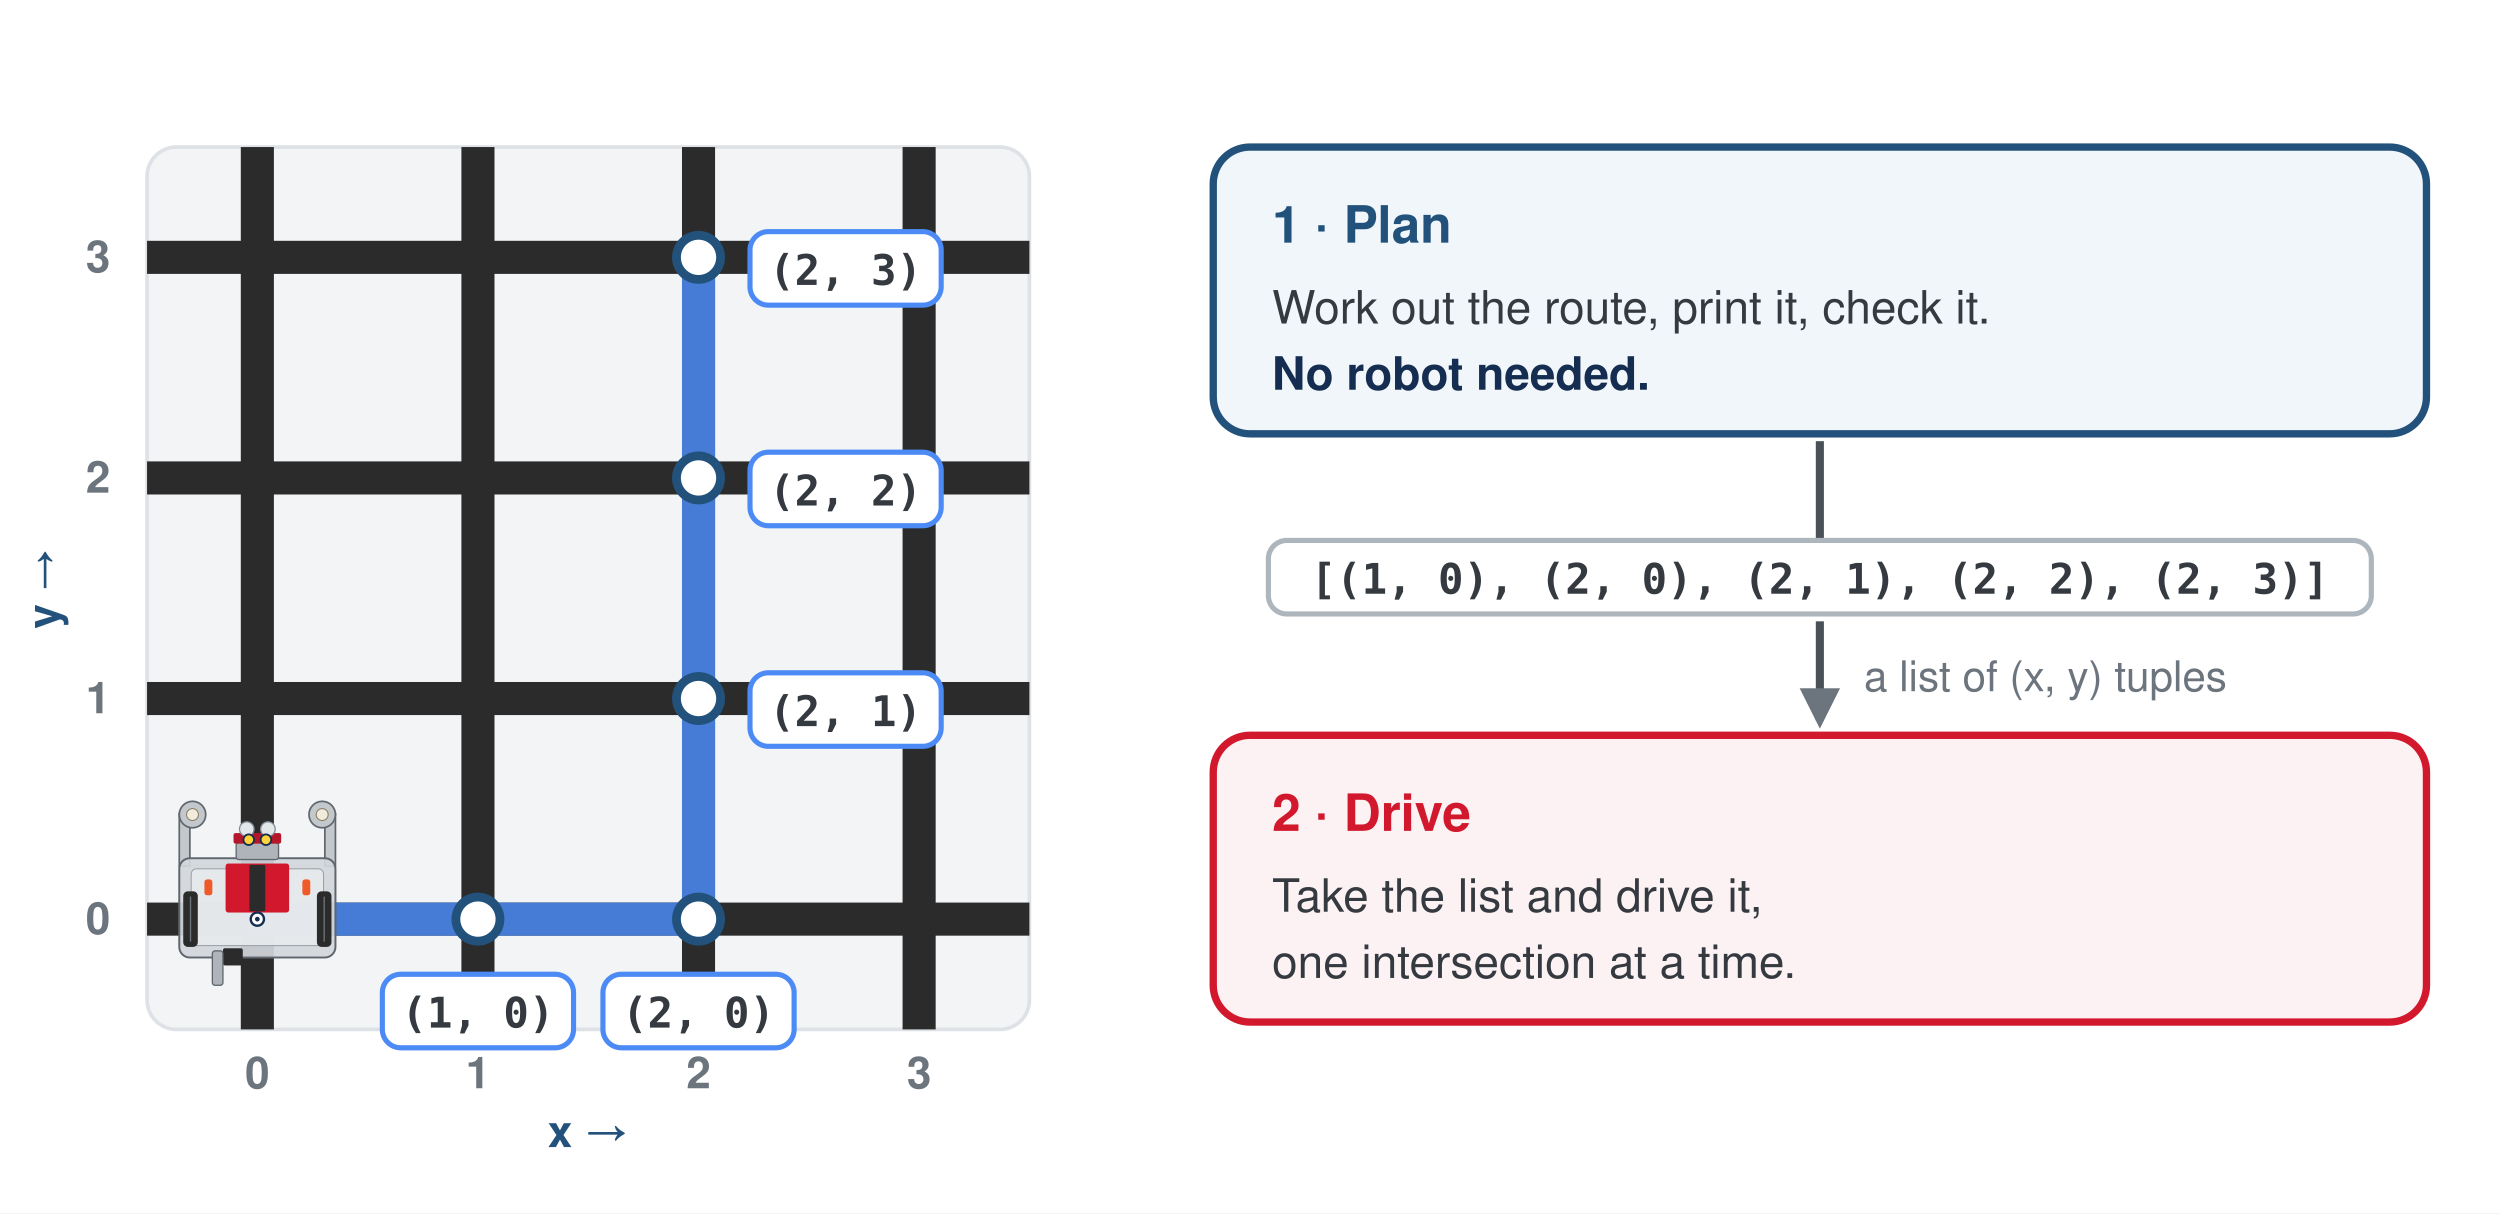
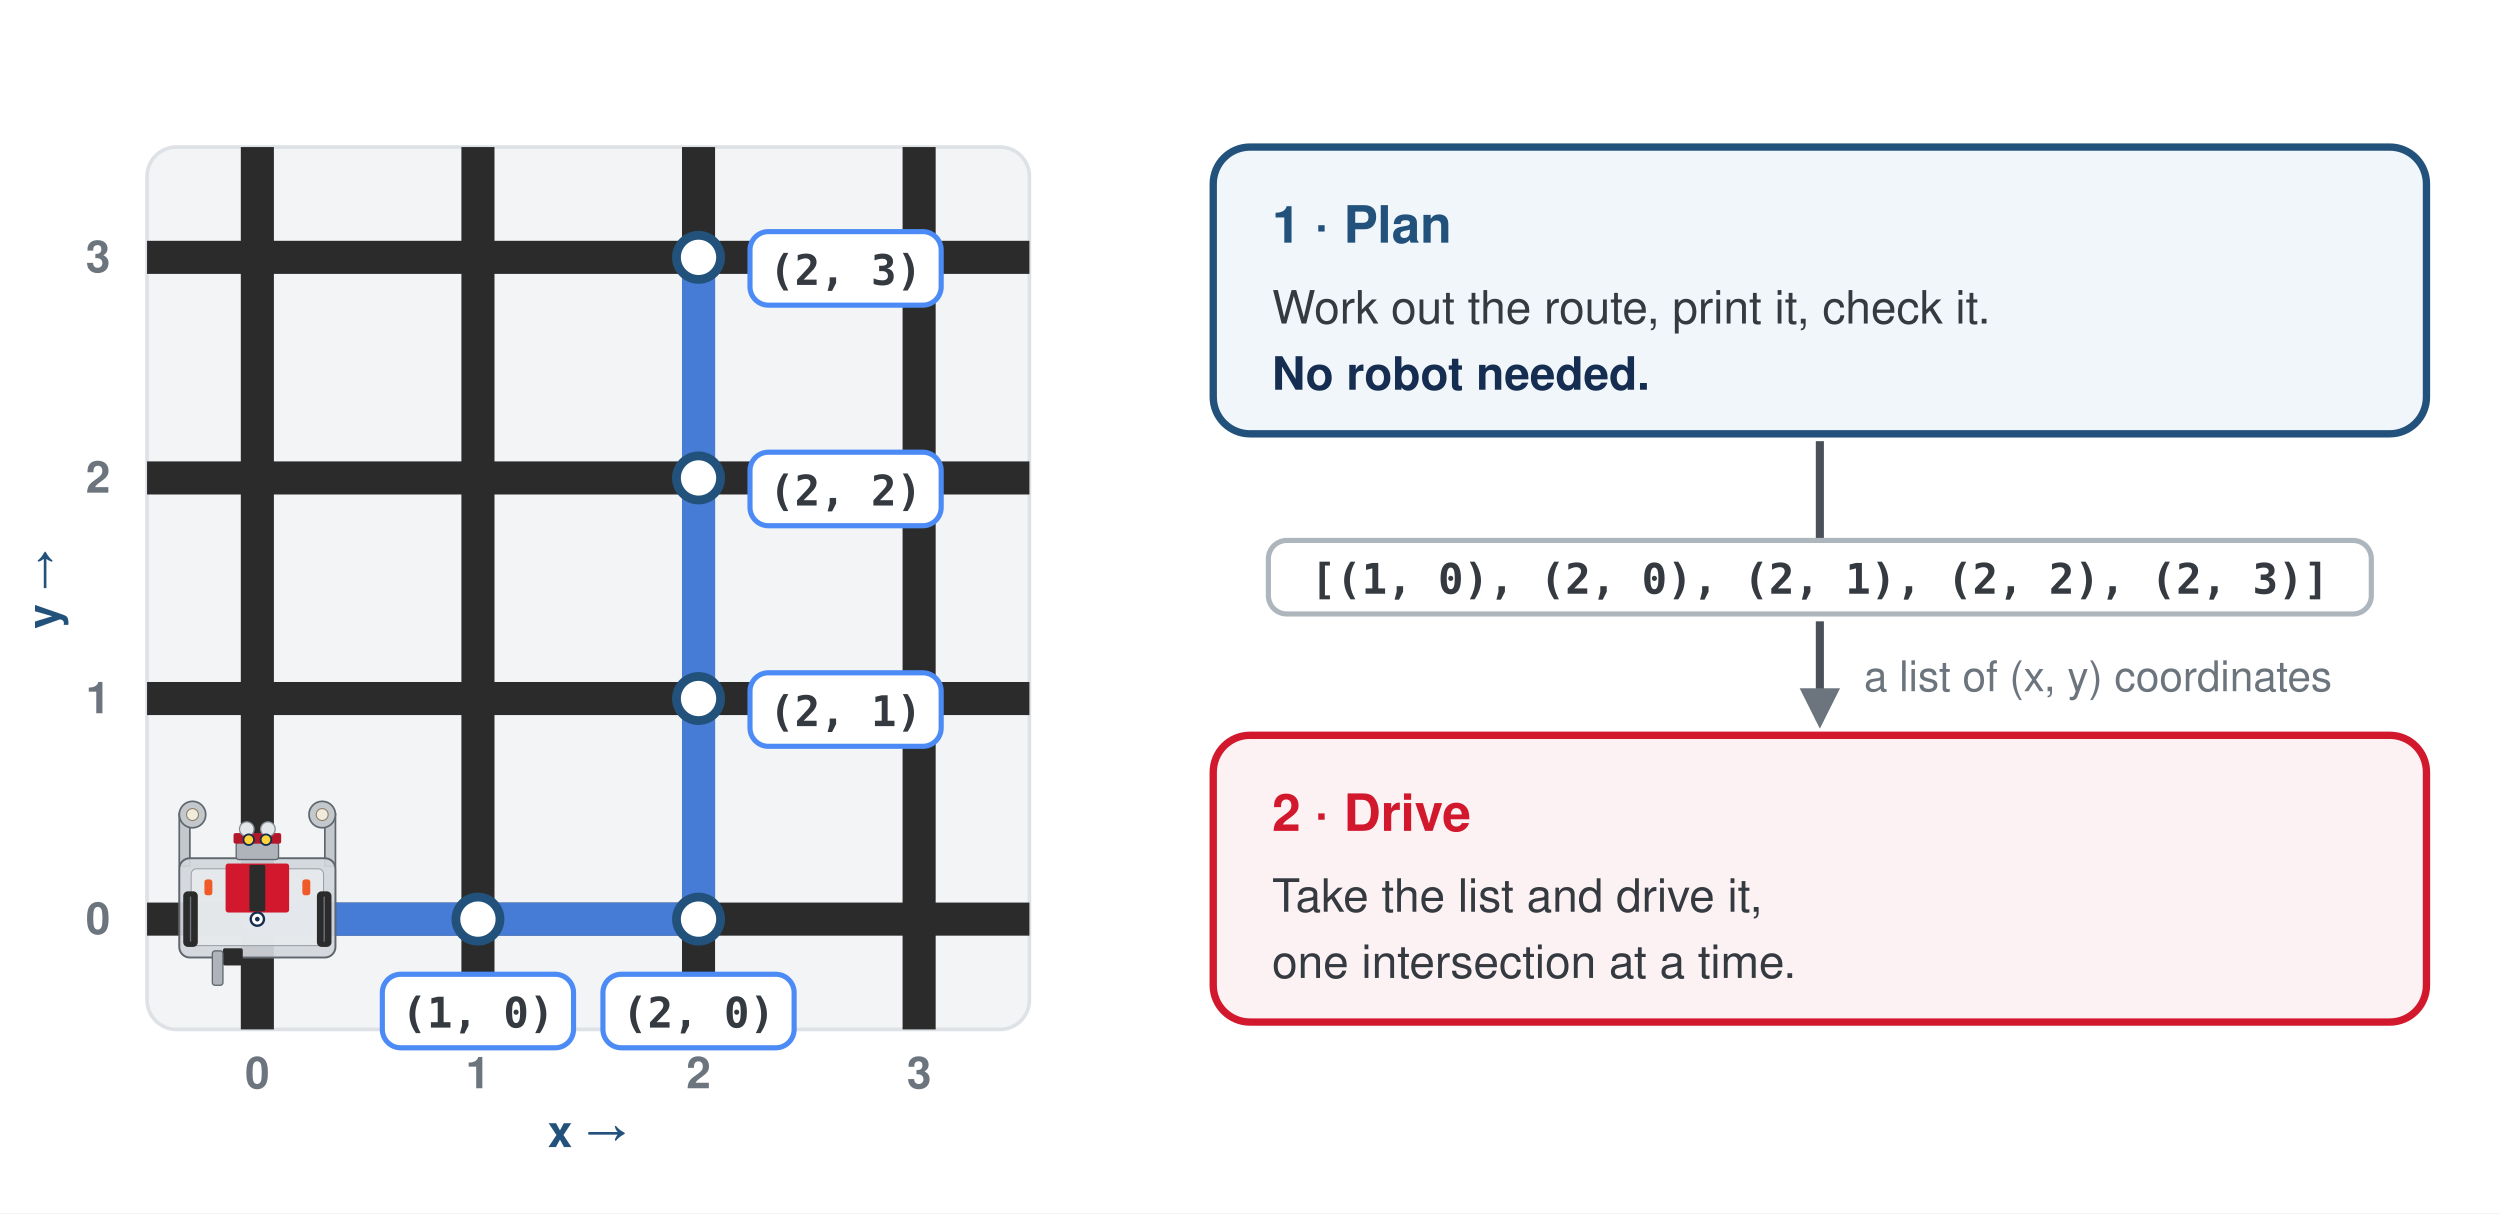
<svg xmlns="http://www.w3.org/2000/svg" viewBox="0 0 680 330" width="680" height="330" role="img" aria-labelledby="fT fD">
  <style>
    .h   { font-family: Montserrat, Helvetica, Arial, sans-serif; font-size: 14px; font-weight: 700; fill: #22527B; }
    .n   { font-family: Montserrat, Helvetica, Arial, sans-serif; font-size: 12.5px; fill: #343A40; }
    .nb  { font-family: Montserrat, Helvetica, Arial, sans-serif; font-size: 12.5px; font-weight: 700; fill: #142D50; }
    .sm  { font-family: Montserrat, Helvetica, Arial, sans-serif; font-size: 11.5px; fill: #6C757D; }
    .ax  { font-family: Montserrat, Helvetica, Arial, sans-serif; font-size: 12px; font-weight: 700; fill: #6C757D; }
    .m   { font-family: ui-monospace, SFMono-Regular, Menlo, Consolas, monospace; font-size: 12.5px; font-weight: 700; fill: #142D50; }
    .ms  { font-family: ui-monospace, SFMono-Regular, Menlo, Consolas, monospace; font-size: 11.5px; font-weight: 600; fill: #343A40; }
  </style>
  <defs>
    <marker id="aB" viewBox="0 0 10 10" refX="8" refY="5" markerWidth="5" markerHeight="5" orient="auto-start-reverse">
      <path d="M0,0 L10,5 L0,10 z" fill="#22527B" />
    </marker>
    <marker id="aW" viewBox="0 0 10 10" refX="7" refY="5" markerWidth="4" markerHeight="4" orient="auto">
      <path d="M0,0 L10,5 L0,10 z" fill="#FFFFFF" />
    </marker>
    <marker id="aG" viewBox="0 0 10 10" refX="8" refY="5" markerWidth="5" markerHeight="5" orient="auto-start-reverse">
      <path d="M0,0 L10,5 L0,10 z" fill="#6C757D" />
    </marker>
    <marker id="aR" viewBox="0 0 10 10" refX="8" refY="5" markerWidth="5" markerHeight="5" orient="auto-start-reverse">
      <path d="M0,0 L10,5 L0,10 z" fill="#D1182C" />
    </marker>
    <marker id="aGr" viewBox="0 0 10 10" refX="8" refY="5" markerWidth="5" markerHeight="5" orient="auto-start-reverse">
      <path d="M0,0 L10,5 L0,10 z" fill="#2E7D32" />
    </marker>
    <marker id="pcArr" viewBox="0 0 10 10" refX="8" refY="5" markerWidth="7" markerHeight="7" orient="auto-start-reverse">
      <path d="M0,0 L10,5 L0,10 z" fill="#6C757D" />
    </marker>
    <marker id="pcDim" viewBox="0 0 10 10" refX="5" refY="5" markerWidth="8" markerHeight="8" orient="auto-start-reverse">
      <path d="M0,1 L5,5 L0,9" fill="none" stroke="#142D50" stroke-width="1.6" />
    </marker>
    <g id="pcXRP" stroke-linejoin="round">
      <rect x="-59" y="-80" width="8" height="40" fill="#C3C8CD" stroke="#5F666D" stroke-width="1.3" />
      <rect x="51" y="-80" width="8" height="40" fill="#C3C8CD" stroke="#5F666D" stroke-width="1.3" />
      <rect x="-59" y="-46" width="118" height="75" rx="8" fill="#D3D7DB" fill-opacity="0.92" stroke="#5F666D" stroke-width="1.5" />
      <rect x="-50" y="-38" width="100" height="58" rx="4" fill="#E9ECEF" fill-opacity="0.85" stroke="#9AA1A8" stroke-width="0.8" />
      <circle cx="-49" cy="-79" r="10" fill="#C3C8CD" stroke="#5F666D" stroke-width="1.3" />
      <circle cx="49" cy="-79" r="10" fill="#C3C8CD" stroke="#5F666D" stroke-width="1.3" />
      <circle cx="-49" cy="-79" r="4.5" fill="#F1EBDD" stroke="#8A7E62" stroke-width="0.8" />
      <circle cx="49" cy="-79" r="4.5" fill="#F1EBDD" stroke="#8A7E62" stroke-width="0.8" />
      <rect x="-56" y="-21" width="11" height="42" rx="3.5" fill="#2B2B2B" />
      <rect x="45" y="-21" width="11" height="42" rx="3.5" fill="#2B2B2B" />
      <line x1="-50.5" y1="-17" x2="-50.5" y2="17" stroke="#6C757D" stroke-width="1" />
      <line x1="50.5" y1="-17" x2="50.5" y2="17" stroke="#6C757D" stroke-width="1" />
      <rect x="-40" y="-30" width="6" height="12" rx="2" fill="#F05A28" />
      <rect x="34" y="-30" width="6" height="12" rx="2" fill="#F05A28" />
      <rect x="-24" y="-42" width="48" height="37" rx="2" fill="#D1182C" />
      <rect x="-6" y="-41" width="12" height="35" rx="1" fill="#2B2B2B" />
      <rect x="-26" y="22" width="15" height="13" rx="1.5" fill="#2B2B2B" />
      <rect x="-34" y="24" width="8" height="26" rx="2" fill="#AEB4BA" stroke="#5F666D" stroke-width="1" />
      <rect x="-16" y="-58" width="32" height="13" rx="2" fill="#AEB4BA" stroke="#5F666D" stroke-width="1" />
      <rect x="-18" y="-65" width="36" height="8" rx="1.5" fill="#B5172A" />
      <circle cx="-8" cy="-68" r="5.5" fill="#E4E7EA" stroke="#868E96" stroke-width="1" />
      <circle cx="8" cy="-68" r="5.5" fill="#E4E7EA" stroke="#868E96" stroke-width="1" />
      <circle cx="-6.5" cy="-60" r="4" fill="#FFD43B" stroke="#142D50" stroke-width="1.4" />
      <circle cx="6.5" cy="-60" r="4" fill="#FFD43B" stroke="#142D50" stroke-width="1.4" />
      <circle cx="0" cy="0" r="5" fill="#FFFFFF" stroke="#142D50" stroke-width="1.8" />
      <circle cx="0" cy="0" r="1.8" fill="#142D50" />
    </g>
    <g id="pcGhost" fill="none" stroke="#343A40" stroke-width="1.4" stroke-dasharray="4 3">
      <path d="M -51 -46 V -72 M 51 -46 V -72 M -59 -36 V -79 M 59 -36 V -79 M -59 -46 H 59" />
      <circle cx="-49" cy="-79" r="10" />
      <circle cx="49" cy="-79" r="10" />
      <rect x="-18" y="-65" width="36" height="8" rx="1.5" />
      <circle cx="-6.5" cy="-60" r="4.5" fill="#FFFFFF" stroke="#D1182C" stroke-width="2.4" stroke-dasharray="none" />
      <circle cx="6.5" cy="-60" r="4.5" fill="#FFFFFF" stroke="#D1182C" stroke-width="2.4" stroke-dasharray="none" />
    </g>
  </defs>
  <rect width="680" height="330" fill="#FFFFFF" />
  <rect x="40" y="40" width="240" height="240" rx="8" fill="#F3F4F6" stroke="#DEE2E6" />
  <rect x="65.5" y="40" width="9" height="240" fill="#2B2B2B" />
  <rect x="40" y="65.5" width="240" height="9" fill="#2B2B2B" />
  <rect x="125.5" y="40" width="9" height="240" fill="#2B2B2B" />
  <rect x="40" y="125.5" width="240" height="9" fill="#2B2B2B" />
  <rect x="185.5" y="40" width="9" height="240" fill="#2B2B2B" />
  <rect x="40" y="185.5" width="240" height="9" fill="#2B2B2B" />
  <rect x="245.5" y="40" width="9" height="240" fill="#2B2B2B" />
  <rect x="40" y="245.5" width="240" height="9" fill="#2B2B2B" />
  <text class="ax" x="70" y="296" text-anchor="middle">0</text>
  <text class="ax" x="30" y="254" text-anchor="end">0</text>
  <text class="ax" x="130" y="296" text-anchor="middle">1</text>
  <text class="ax" x="30" y="194" text-anchor="end">1</text>
  <text class="ax" x="190" y="296" text-anchor="middle">2</text>
  <text class="ax" x="30" y="134" text-anchor="end">2</text>
  <text class="ax" x="250" y="296" text-anchor="middle">3</text>
  <text class="ax" x="30" y="74" text-anchor="end">3</text>
  <text class="ax" x="160.0" y="312" text-anchor="middle" style="fill:#22527B">x →</text>
  <text class="ax" x="16" y="160.0" text-anchor="middle" transform="rotate(-90 16 160.0)" style="fill:#22527B">y →</text>
  <path d="M 70 250 L 130 250 L 190 250 L 190 190 L 190 130 L 190 70" fill="none" stroke="#4C8BF5" stroke-width="9" stroke-linejoin="round" stroke-linecap="round" opacity="0.85" />
  <use href="#pcXRP" transform="translate(70 250) rotate(0) scale(0.36)" />
  <circle cx="130" cy="250" r="6" fill="#FFFFFF" stroke="#22527B" stroke-width="2.4" />
  <rect x="104.0" y="265" width="52" height="20" rx="5" fill="#FFFFFF" stroke="#4C8BF5" stroke-width="1.4" />
  <text class="ms" x="130" y="279.5" text-anchor="middle">(1, 0)</text>
  <circle cx="190" cy="250" r="6" fill="#FFFFFF" stroke="#22527B" stroke-width="2.4" />
  <rect x="164.0" y="265" width="52" height="20" rx="5" fill="#FFFFFF" stroke="#4C8BF5" stroke-width="1.4" />
  <text class="ms" x="190" y="279.5" text-anchor="middle">(2, 0)</text>
  <circle cx="190" cy="190" r="6" fill="#FFFFFF" stroke="#22527B" stroke-width="2.4" />
  <rect x="204.0" y="183" width="52" height="20" rx="5" fill="#FFFFFF" stroke="#4C8BF5" stroke-width="1.4" />
  <text class="ms" x="230" y="197.5" text-anchor="middle">(2, 1)</text>
  <circle cx="190" cy="130" r="6" fill="#FFFFFF" stroke="#22527B" stroke-width="2.4" />
  <rect x="204.0" y="123" width="52" height="20" rx="5" fill="#FFFFFF" stroke="#4C8BF5" stroke-width="1.4" />
  <text class="ms" x="230" y="137.5" text-anchor="middle">(2, 2)</text>
  <circle cx="190" cy="70" r="6" fill="#FFFFFF" stroke="#22527B" stroke-width="2.4" />
  <rect x="204.0" y="63" width="52" height="20" rx="5" fill="#FFFFFF" stroke="#4C8BF5" stroke-width="1.4" />
  <text class="ms" x="230" y="77.5" text-anchor="middle">(2, 3)</text>
  <rect x="330" y="40" width="330" height="78" rx="10" fill="#F1F6FB" stroke="#22527B" stroke-width="2" />
  <text class="h" x="346" y="66">1 · Plan</text>
  <text class="n" x="346" y="88">Work out the route, print it, check it.</text>
  <text class="nb" x="346" y="106">No robot needed.</text>
  <line x1="495.0" y1="120" x2="495.0" y2="147" stroke="#495057" stroke-width="2.2" />
  <line x1="495.0" y1="169" x2="495.0" y2="196" stroke="#495057" stroke-width="2.2" marker-end="url(#aG)" />
  <rect x="345.0" y="147" width="300" height="20" rx="5" fill="#FFFFFF" stroke="#ADB5BD" stroke-width="1.4" />
  <text class="ms" x="495.0" y="161.5" text-anchor="middle">[(1, 0), (2, 0), (2, 1), (2, 2), (2, 3)]</text>
-   <text class="sm" x="507.0" y="188">a list of (x, y) tuples</text>
+   <text class="sm" x="507.0" y="188">a list of (x, y) coordinates</text>
  <rect x="330" y="200" width="330" height="78" rx="10" fill="#FDF2F3" stroke="#D1182C" stroke-width="2" />
  <text class="h" x="346" y="226" style="fill:#D1182C">2 · Drive</text>
  <text class="n" x="346" y="248">Take the list and drive it,</text>
  <text class="n" x="346" y="266">one intersection at a time.</text>
</svg>
